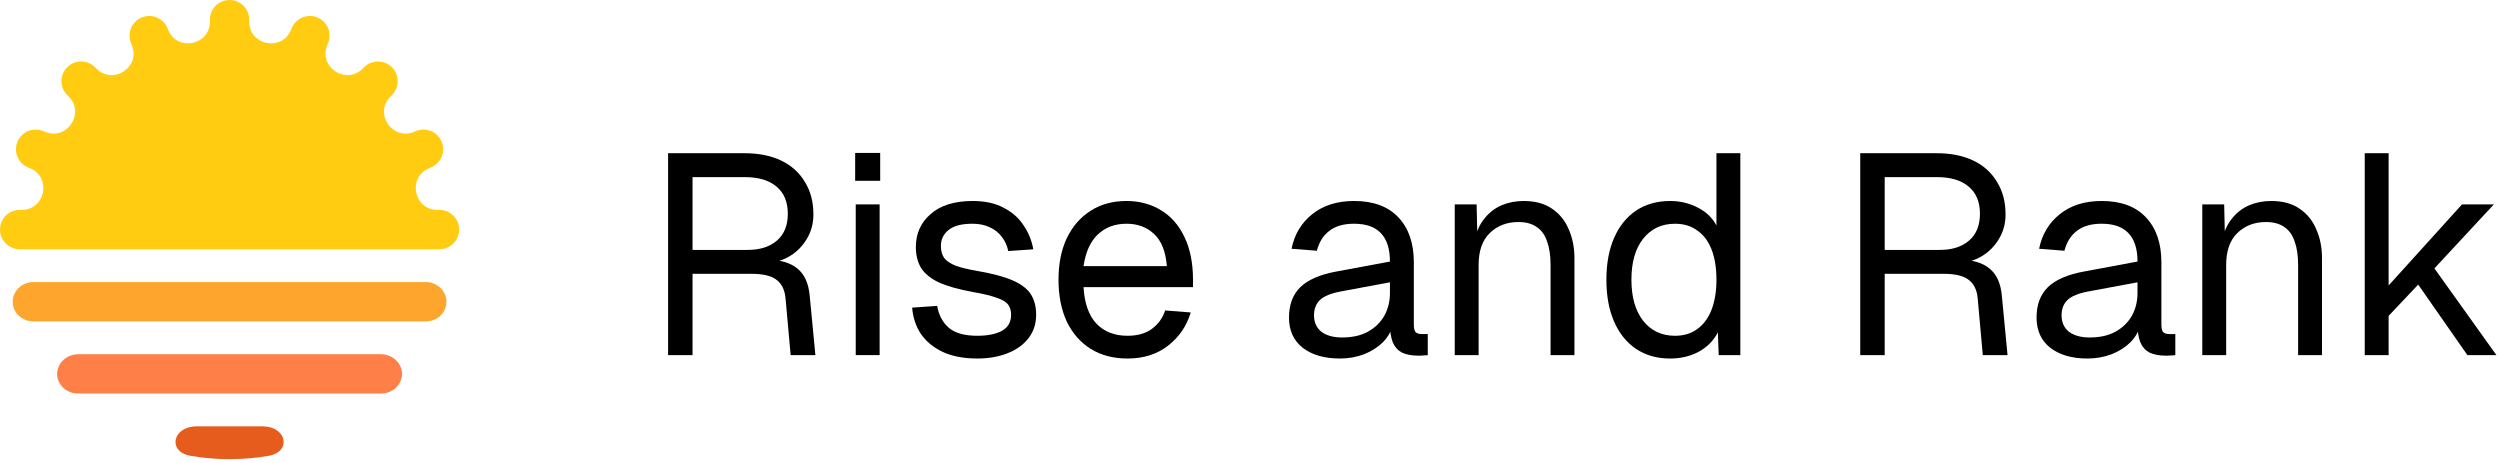
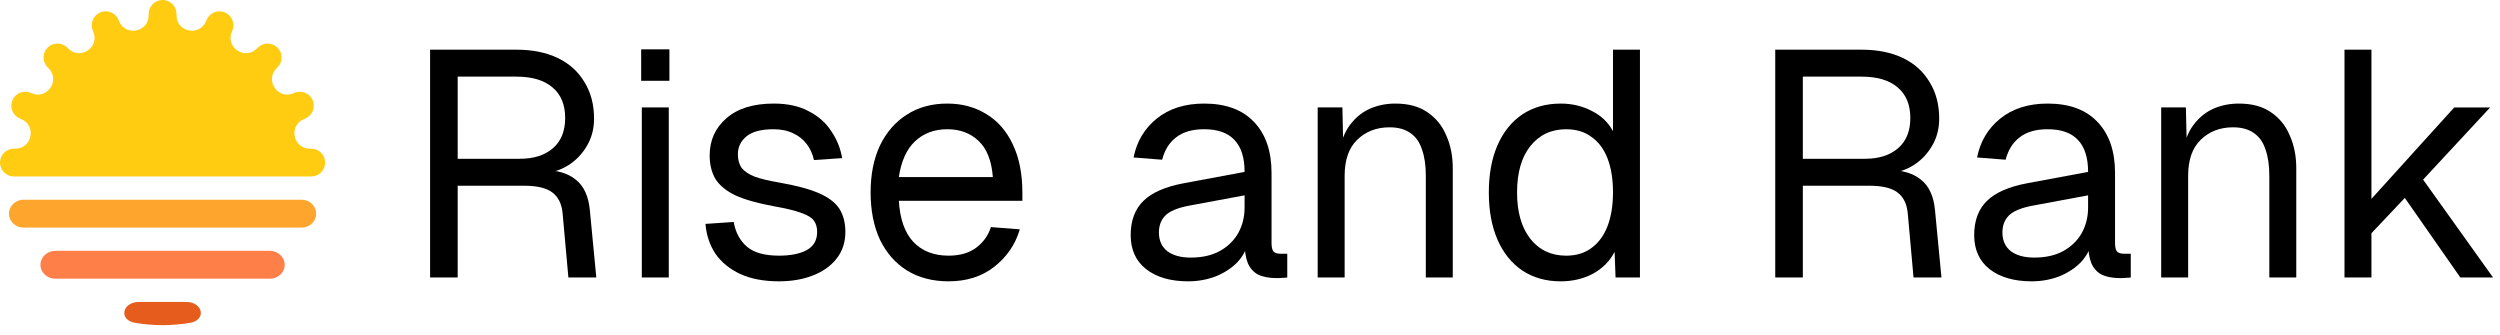
- <svg xmlns="http://www.w3.org/2000/svg" width="211" height="39" viewBox="0 0 211 39" fill="none">
-   <path d="M199.584 29.972V12.932H201.6V24.092L207.792 17.252H210.48L205.464 22.652L210.696 29.972H208.248L204.096 24.02L201.6 26.66V29.972H199.584Z" fill="black" />
-   <path d="M185.873 29.971V17.251H187.721L187.793 20.491L187.553 20.275C187.713 19.523 187.993 18.907 188.393 18.427C188.793 17.931 189.273 17.563 189.833 17.323C190.409 17.083 191.025 16.963 191.681 16.963C192.657 16.963 193.457 17.179 194.081 17.611C194.721 18.043 195.193 18.627 195.497 19.363C195.817 20.083 195.977 20.891 195.977 21.787V29.971H193.961V22.363C193.961 21.579 193.865 20.923 193.673 20.395C193.497 19.851 193.209 19.443 192.809 19.171C192.409 18.883 191.889 18.739 191.249 18.739C190.273 18.739 189.465 19.051 188.825 19.675C188.201 20.283 187.889 21.179 187.889 22.363V29.971H185.873Z" fill="black" />
-   <path d="M176.181 30.259C174.869 30.259 173.821 29.955 173.037 29.347C172.269 28.739 171.885 27.891 171.885 26.803C171.885 25.715 172.205 24.859 172.845 24.235C173.485 23.611 174.501 23.171 175.893 22.915L180.405 22.075C180.405 21.003 180.149 20.203 179.637 19.675C179.141 19.147 178.389 18.883 177.381 18.883C176.501 18.883 175.805 19.083 175.293 19.483C174.781 19.867 174.429 20.427 174.237 21.163L172.101 20.995C172.341 19.795 172.917 18.827 173.829 18.091C174.757 17.339 175.941 16.963 177.381 16.963C179.013 16.963 180.261 17.427 181.125 18.355C181.989 19.267 182.421 20.531 182.421 22.147V27.403C182.421 27.691 182.469 27.899 182.565 28.027C182.677 28.139 182.853 28.195 183.093 28.195H183.597V29.971C183.533 29.987 183.429 29.995 183.285 29.995C183.141 30.011 182.989 30.019 182.829 30.019C182.253 30.019 181.781 29.931 181.413 29.755C181.061 29.563 180.805 29.275 180.645 28.891C180.485 28.491 180.405 27.971 180.405 27.331L180.645 27.379C180.533 27.923 180.261 28.419 179.829 28.867C179.397 29.299 178.861 29.643 178.221 29.899C177.581 30.139 176.901 30.259 176.181 30.259ZM176.373 28.483C177.221 28.483 177.941 28.323 178.533 28.003C179.141 27.667 179.605 27.219 179.925 26.659C180.245 26.083 180.405 25.443 180.405 24.739V23.827L176.277 24.595C175.413 24.755 174.813 25.003 174.477 25.339C174.157 25.659 173.997 26.083 173.997 26.611C173.997 27.203 174.205 27.667 174.621 28.003C175.053 28.323 175.637 28.483 176.373 28.483Z" fill="black" />
-   <path d="M157.004 29.972V12.932H163.46C164.66 12.932 165.692 13.14 166.556 13.556C167.42 13.972 168.084 14.572 168.548 15.356C169.028 16.124 169.268 17.036 169.268 18.092C169.268 18.86 169.084 19.548 168.716 20.156C168.364 20.748 167.908 21.22 167.348 21.572C166.788 21.924 166.204 22.116 165.596 22.148L165.452 21.932C166.492 21.932 167.308 22.172 167.9 22.652C168.508 23.132 168.86 23.9 168.956 24.956L169.436 29.972H167.348L166.916 25.172C166.852 24.468 166.596 23.948 166.148 23.612C165.716 23.276 165.004 23.108 164.012 23.108H159.068V29.972H157.004ZM159.068 21.092H163.724C164.764 21.092 165.588 20.828 166.196 20.3C166.804 19.772 167.108 19.02 167.108 18.044C167.108 17.052 166.796 16.292 166.172 15.764C165.548 15.22 164.644 14.948 163.46 14.948H159.068V21.092Z" fill="black" />
-   <path d="M140.956 30.26C139.852 30.26 138.892 29.988 138.076 29.444C137.276 28.9 136.66 28.132 136.228 27.14C135.796 26.148 135.58 24.972 135.58 23.612C135.58 22.252 135.796 21.076 136.228 20.084C136.66 19.092 137.276 18.324 138.076 17.78C138.892 17.236 139.852 16.964 140.956 16.964C141.804 16.964 142.58 17.148 143.284 17.516C143.988 17.868 144.516 18.372 144.868 19.028V12.932H146.884V29.972H145.06L144.988 28.052C144.636 28.74 144.1 29.284 143.38 29.684C142.66 30.068 141.852 30.26 140.956 30.26ZM141.364 28.34C142.116 28.34 142.748 28.148 143.26 27.764C143.788 27.38 144.188 26.836 144.46 26.132C144.732 25.412 144.868 24.572 144.868 23.612C144.868 22.62 144.732 21.772 144.46 21.068C144.188 20.364 143.788 19.828 143.26 19.46C142.748 19.076 142.116 18.884 141.364 18.884C140.244 18.884 139.348 19.308 138.676 20.156C138.02 20.988 137.692 22.14 137.692 23.612C137.692 25.068 138.02 26.22 138.676 27.068C139.348 27.916 140.244 28.34 141.364 28.34Z" fill="black" />
-   <path d="M122.779 29.971V17.251H124.627L124.699 20.491L124.459 20.275C124.619 19.523 124.899 18.907 125.299 18.427C125.699 17.931 126.179 17.563 126.739 17.323C127.315 17.083 127.931 16.963 128.587 16.963C129.563 16.963 130.363 17.179 130.987 17.611C131.627 18.043 132.099 18.627 132.403 19.363C132.723 20.083 132.883 20.891 132.883 21.787V29.971H130.867V22.363C130.867 21.579 130.771 20.923 130.579 20.395C130.403 19.851 130.115 19.443 129.715 19.171C129.315 18.883 128.795 18.739 128.155 18.739C127.179 18.739 126.371 19.051 125.731 19.675C125.107 20.283 124.795 21.179 124.795 22.363V29.971H122.779Z" fill="black" />
-   <path d="M113.087 30.259C111.775 30.259 110.727 29.955 109.943 29.347C109.175 28.739 108.791 27.891 108.791 26.803C108.791 25.715 109.111 24.859 109.751 24.235C110.391 23.611 111.407 23.171 112.799 22.915L117.311 22.075C117.311 21.003 117.055 20.203 116.543 19.675C116.047 19.147 115.295 18.883 114.287 18.883C113.407 18.883 112.711 19.083 112.199 19.483C111.687 19.867 111.335 20.427 111.143 21.163L109.007 20.995C109.247 19.795 109.823 18.827 110.735 18.091C111.663 17.339 112.847 16.963 114.287 16.963C115.919 16.963 117.167 17.427 118.031 18.355C118.895 19.267 119.327 20.531 119.327 22.147V27.403C119.327 27.691 119.375 27.899 119.471 28.027C119.583 28.139 119.759 28.195 119.999 28.195H120.503V29.971C120.439 29.987 120.335 29.995 120.191 29.995C120.047 30.011 119.895 30.019 119.735 30.019C119.159 30.019 118.687 29.931 118.319 29.755C117.967 29.563 117.711 29.275 117.551 28.891C117.391 28.491 117.311 27.971 117.311 27.331L117.551 27.379C117.439 27.923 117.167 28.419 116.735 28.867C116.303 29.299 115.767 29.643 115.127 29.899C114.487 30.139 113.807 30.259 113.087 30.259ZM113.279 28.483C114.127 28.483 114.847 28.323 115.439 28.003C116.047 27.667 116.511 27.219 116.831 26.659C117.151 26.083 117.311 25.443 117.311 24.739V23.827L113.183 24.595C112.319 24.755 111.719 25.003 111.383 25.339C111.063 25.659 110.903 26.083 110.903 26.611C110.903 27.203 111.111 27.667 111.527 28.003C111.959 28.323 112.543 28.483 113.279 28.483Z" fill="black" />
-   <path d="M95.17 30.259C93.97 30.259 92.93 29.987 92.05 29.443C91.186 28.899 90.514 28.131 90.034 27.139C89.57 26.131 89.338 24.955 89.338 23.611C89.338 22.267 89.57 21.099 90.034 20.107C90.514 19.115 91.178 18.347 92.026 17.803C92.89 17.243 93.906 16.963 95.074 16.963C96.178 16.963 97.154 17.227 98.002 17.755C98.85 18.267 99.506 19.019 99.97 20.011C100.45 21.003 100.69 22.211 100.69 23.635V24.235H91.45C91.53 25.595 91.89 26.619 92.53 27.307C93.186 27.995 94.066 28.339 95.17 28.339C96.002 28.339 96.682 28.147 97.21 27.763C97.754 27.363 98.13 26.843 98.338 26.203L100.498 26.371C100.162 27.507 99.522 28.443 98.578 29.179C97.65 29.899 96.514 30.259 95.17 30.259ZM91.45 22.459H98.482C98.386 21.227 98.026 20.323 97.402 19.747C96.794 19.171 96.018 18.883 95.074 18.883C94.098 18.883 93.29 19.187 92.65 19.795C92.026 20.387 91.626 21.275 91.45 22.459Z" fill="black" />
-   <path d="M82.482 30.259C81.346 30.259 80.378 30.075 79.578 29.707C78.794 29.339 78.178 28.835 77.73 28.195C77.298 27.539 77.05 26.795 76.986 25.963L79.098 25.819C79.226 26.587 79.554 27.203 80.082 27.667C80.61 28.115 81.41 28.339 82.482 28.339C83.346 28.339 84.034 28.203 84.546 27.931C85.074 27.643 85.338 27.187 85.338 26.563C85.338 26.227 85.258 25.947 85.098 25.723C84.938 25.499 84.626 25.307 84.162 25.147C83.698 24.971 83.01 24.803 82.098 24.643C80.882 24.419 79.922 24.147 79.218 23.827C78.53 23.491 78.034 23.083 77.73 22.603C77.442 22.107 77.298 21.523 77.298 20.851C77.298 19.715 77.714 18.787 78.546 18.067C79.378 17.331 80.562 16.963 82.098 16.963C83.138 16.963 84.01 17.155 84.714 17.539C85.434 17.907 85.994 18.403 86.394 19.027C86.81 19.635 87.082 20.307 87.21 21.043L85.098 21.187C85.002 20.739 84.826 20.347 84.57 20.011C84.314 19.659 83.978 19.387 83.562 19.195C83.146 18.987 82.65 18.883 82.074 18.883C81.162 18.883 80.49 19.059 80.058 19.411C79.626 19.763 79.41 20.211 79.41 20.755C79.41 21.171 79.506 21.515 79.698 21.787C79.906 22.043 80.234 22.259 80.682 22.435C81.13 22.595 81.73 22.739 82.482 22.867C83.778 23.091 84.786 23.363 85.506 23.683C86.226 24.003 86.73 24.395 87.018 24.859C87.306 25.323 87.45 25.891 87.45 26.563C87.45 27.347 87.226 28.019 86.778 28.579C86.346 29.123 85.754 29.539 85.002 29.827C84.266 30.115 83.426 30.259 82.482 30.259Z" fill="black" />
-   <path d="M72.224 29.971V17.251H74.24V29.971H72.224ZM72.176 15.259V12.907H74.288V15.259H72.176Z" fill="black" />
-   <path d="M56.387 29.972V12.932H62.843C64.043 12.932 65.075 13.14 65.939 13.556C66.803 13.972 67.467 14.572 67.931 15.356C68.411 16.124 68.651 17.036 68.651 18.092C68.651 18.86 68.467 19.548 68.099 20.156C67.747 20.748 67.291 21.22 66.731 21.572C66.171 21.924 65.587 22.116 64.979 22.148L64.835 21.932C65.875 21.932 66.691 22.172 67.283 22.652C67.891 23.132 68.243 23.9 68.339 24.956L68.819 29.972H66.731L66.299 25.172C66.235 24.468 65.979 23.948 65.531 23.612C65.099 23.276 64.387 23.108 63.395 23.108H58.451V29.972H56.387ZM58.451 21.092H63.107C64.147 21.092 64.971 20.828 65.579 20.3C66.187 19.772 66.491 19.02 66.491 18.044C66.491 17.052 66.179 16.292 65.555 15.764C64.931 15.22 64.027 14.948 62.843 14.948H58.451V21.092Z" fill="black" />
-   <path d="M32.132 29.895C33.648 29.895 34.52 31.555 33.48 32.659C33.137 33.023 32.654 33.216 32.154 33.216H6.599C6.099 33.216 5.616 33.023 5.272 32.659C4.232 31.555 5.104 29.895 6.621 29.895H32.132Z" fill="#FF7F49" />
-   <path d="M22.655 38.475C24.653 38.135 24.192 35.983 22.165 35.983H16.587C14.56 35.983 14.099 38.135 16.097 38.475C17.163 38.657 18.259 38.752 19.376 38.752C20.494 38.752 21.589 38.657 22.655 38.475Z" fill="#E65C1C" />
-   <path d="M37.581 26.021C37.986 24.914 37.115 23.805 35.936 23.805H2.817C1.637 23.805 0.766 24.914 1.172 26.021C1.421 26.705 2.085 27.126 2.812 27.126H35.941C36.669 27.126 37.332 26.705 37.581 26.021Z" fill="#FEA52D" />
-   <path d="M24.556 2.529C23.79 4.378 21.037 3.83 21.037 1.829V1.661C21.037 0.744 20.293 0 19.376 0C18.459 0 17.715 0.744 17.715 1.661V1.83C17.715 3.832 14.961 4.38 14.195 2.53L14.13 2.373C13.779 1.526 12.807 1.124 11.96 1.475C11.113 1.826 10.71 2.797 11.061 3.644L11.126 3.801C11.892 5.65 9.558 7.21 8.142 5.794L8.023 5.675C7.374 5.027 6.323 5.027 5.674 5.675C5.026 6.324 5.026 7.375 5.674 8.024L5.793 8.143C7.208 9.558 5.649 11.892 3.8 11.126L3.645 11.062C2.797 10.71 1.826 11.113 1.475 11.96C1.123 12.808 1.526 13.78 2.374 14.131L2.529 14.195C4.379 14.962 3.831 17.715 1.829 17.715H1.661C0.743 17.715 0 18.458 0 19.375C0 20.293 0.743 21.036 1.661 21.036H37.091C38.008 21.036 38.752 20.293 38.752 19.375C38.752 18.458 38.008 17.715 37.091 17.715H36.922C34.92 17.715 34.372 14.961 36.222 14.195L36.378 14.131C37.225 13.78 37.627 12.808 37.276 11.961C36.925 11.113 35.954 10.711 35.107 11.062L34.951 11.127C33.101 11.892 31.542 9.558 32.957 8.143L33.077 8.024C33.725 7.375 33.725 6.324 33.077 5.675C32.428 5.027 31.377 5.027 30.728 5.675L30.608 5.794C29.193 7.21 26.859 5.65 27.625 3.801L27.689 3.645C28.041 2.797 27.638 1.826 26.791 1.475C25.943 1.123 24.971 1.526 24.62 2.374L24.556 2.529Z" fill="#FFCC12" />
+ <svg xmlns="http://www.w3.org/2000/svg" width="187" height="25" viewBox="0 0 187 25" fill="none">
+   <path d="M175.368 20.756V3.716H177.384V14.876L183.576 8.036H186.264L181.248 13.436L186.48 20.756H184.032L179.88 14.804L177.384 17.444V20.756H175.368Z" fill="black" />
+   <path d="M161.657 20.755V8.035H163.505L163.577 11.275L163.337 11.059C163.497 10.307 163.777 9.691 164.177 9.211C164.577 8.715 165.057 8.347 165.617 8.107C166.193 7.867 166.809 7.747 167.465 7.747C168.441 7.747 169.241 7.963 169.865 8.395C170.505 8.827 170.977 9.411 171.281 10.147C171.601 10.867 171.761 11.675 171.761 12.571V20.755H169.745V13.147C169.745 12.363 169.649 11.707 169.457 11.179C169.281 10.635 168.993 10.227 168.593 9.955C168.193 9.667 167.673 9.523 167.033 9.523C166.057 9.523 165.249 9.835 164.609 10.459C163.985 11.067 163.673 11.963 163.673 13.147V20.755H161.657Z" fill="black" />
+   <path d="M151.965 21.043C150.653 21.043 149.605 20.739 148.821 20.131C148.053 19.523 147.669 18.675 147.669 17.587C147.669 16.499 147.989 15.643 148.629 15.019C149.269 14.395 150.285 13.955 151.677 13.699L156.189 12.859C156.189 11.787 155.933 10.987 155.421 10.459C154.925 9.931 154.173 9.667 153.165 9.667C152.285 9.667 151.589 9.867 151.077 10.267C150.565 10.651 150.213 11.211 150.021 11.947L147.885 11.779C148.125 10.579 148.701 9.611 149.613 8.875C150.541 8.123 151.725 7.747 153.165 7.747C154.797 7.747 156.045 8.211 156.909 9.139C157.773 10.051 158.205 11.315 158.205 12.931V18.187C158.205 18.475 158.253 18.683 158.349 18.811C158.461 18.923 158.637 18.979 158.877 18.979H159.381V20.755C159.317 20.771 159.213 20.779 159.069 20.779C158.925 20.795 158.773 20.803 158.613 20.803C158.037 20.803 157.565 20.715 157.197 20.539C156.845 20.347 156.589 20.059 156.429 19.675C156.269 19.275 156.189 18.755 156.189 18.115L156.429 18.163C156.317 18.707 156.045 19.203 155.613 19.651C155.181 20.083 154.645 20.427 154.005 20.683C153.365 20.923 152.685 21.043 151.965 21.043ZM152.157 19.267C153.005 19.267 153.725 19.107 154.317 18.787C154.925 18.451 155.389 18.003 155.709 17.443C156.029 16.867 156.189 16.227 156.189 15.523V14.611L152.061 15.379C151.197 15.539 150.597 15.787 150.261 16.123C149.941 16.443 149.781 16.867 149.781 17.395C149.781 17.987 149.989 18.451 150.405 18.787C150.837 19.107 151.421 19.267 152.157 19.267Z" fill="black" />
+   <path d="M132.788 20.756V3.716H139.244C140.444 3.716 141.476 3.924 142.34 4.34C143.204 4.756 143.868 5.356 144.332 6.14C144.812 6.908 145.052 7.82 145.052 8.876C145.052 9.644 144.868 10.332 144.5 10.94C144.148 11.532 143.692 12.004 143.132 12.356C142.572 12.708 141.988 12.9 141.38 12.932L141.236 12.716C142.276 12.716 143.092 12.956 143.684 13.436C144.292 13.916 144.644 14.684 144.74 15.74L145.22 20.756H143.132L142.7 15.956C142.636 15.252 142.38 14.732 141.932 14.396C141.5 14.06 140.788 13.892 139.796 13.892H134.852V20.756H132.788ZM134.852 11.876H139.508C140.548 11.876 141.372 11.612 141.98 11.084C142.588 10.556 142.892 9.804 142.892 8.828C142.892 7.836 142.58 7.076 141.956 6.548C141.332 6.004 140.428 5.732 139.244 5.732H134.852V11.876Z" fill="black" />
+   <path d="M116.74 21.044C115.636 21.044 114.676 20.772 113.86 20.228C113.06 19.684 112.444 18.916 112.012 17.924C111.58 16.932 111.364 15.756 111.364 14.396C111.364 13.036 111.58 11.86 112.012 10.868C112.444 9.876 113.06 9.108 113.86 8.564C114.676 8.02 115.636 7.748 116.74 7.748C117.588 7.748 118.364 7.932 119.068 8.3C119.772 8.652 120.3 9.156 120.652 9.812V3.716H122.668V20.756H120.844L120.772 18.836C120.42 19.524 119.884 20.068 119.164 20.468C118.444 20.852 117.636 21.044 116.74 21.044ZM117.148 19.124C117.9 19.124 118.532 18.932 119.044 18.548C119.572 18.164 119.972 17.62 120.244 16.916C120.516 16.196 120.652 15.356 120.652 14.396C120.652 13.404 120.516 12.556 120.244 11.852C119.972 11.148 119.572 10.612 119.044 10.244C118.532 9.86 117.9 9.668 117.148 9.668C116.028 9.668 115.132 10.092 114.46 10.94C113.804 11.772 113.476 12.924 113.476 14.396C113.476 15.852 113.804 17.004 114.46 17.852C115.132 18.7 116.028 19.124 117.148 19.124Z" fill="black" />
+   <path d="M98.563 20.755V8.035H100.411L100.483 11.275L100.243 11.059C100.403 10.307 100.683 9.691 101.083 9.211C101.483 8.715 101.963 8.347 102.523 8.107C103.099 7.867 103.715 7.747 104.371 7.747C105.347 7.747 106.147 7.963 106.771 8.395C107.411 8.827 107.883 9.411 108.187 10.147C108.507 10.867 108.667 11.675 108.667 12.571V20.755H106.651V13.147C106.651 12.363 106.555 11.707 106.363 11.179C106.187 10.635 105.899 10.227 105.499 9.955C105.099 9.667 104.579 9.523 103.939 9.523C102.963 9.523 102.155 9.835 101.515 10.459C100.891 11.067 100.579 11.963 100.579 13.147V20.755H98.563Z" fill="black" />
+   <path d="M88.871 21.043C87.559 21.043 86.511 20.739 85.727 20.131C84.959 19.523 84.575 18.675 84.575 17.587C84.575 16.499 84.895 15.643 85.535 15.019C86.175 14.395 87.191 13.955 88.583 13.699L93.095 12.859C93.095 11.787 92.839 10.987 92.327 10.459C91.831 9.931 91.079 9.667 90.071 9.667C89.191 9.667 88.495 9.867 87.983 10.267C87.471 10.651 87.119 11.211 86.927 11.947L84.791 11.779C85.031 10.579 85.607 9.611 86.519 8.875C87.447 8.123 88.631 7.747 90.071 7.747C91.703 7.747 92.951 8.211 93.815 9.139C94.679 10.051 95.111 11.315 95.111 12.931V18.187C95.111 18.475 95.159 18.683 95.255 18.811C95.367 18.923 95.543 18.979 95.783 18.979H96.287V20.755C96.223 20.771 96.119 20.779 95.975 20.779C95.831 20.795 95.679 20.803 95.519 20.803C94.943 20.803 94.471 20.715 94.103 20.539C93.751 20.347 93.495 20.059 93.335 19.675C93.175 19.275 93.095 18.755 93.095 18.115L93.335 18.163C93.223 18.707 92.951 19.203 92.519 19.651C92.087 20.083 91.551 20.427 90.911 20.683C90.271 20.923 89.591 21.043 88.871 21.043ZM89.063 19.267C89.911 19.267 90.631 19.107 91.223 18.787C91.831 18.451 92.295 18.003 92.615 17.443C92.935 16.867 93.095 16.227 93.095 15.523V14.611L88.967 15.379C88.103 15.539 87.503 15.787 87.167 16.123C86.847 16.443 86.687 16.867 86.687 17.395C86.687 17.987 86.895 18.451 87.311 18.787C87.743 19.107 88.327 19.267 89.063 19.267Z" fill="black" />
+   <path d="M70.954 21.043C69.754 21.043 68.714 20.771 67.834 20.227C66.97 19.683 66.298 18.915 65.818 17.923C65.354 16.915 65.122 15.739 65.122 14.395C65.122 13.051 65.354 11.883 65.818 10.891C66.298 9.899 66.962 9.131 67.81 8.587C68.674 8.027 69.69 7.747 70.858 7.747C71.962 7.747 72.938 8.011 73.786 8.539C74.634 9.051 75.29 9.803 75.754 10.795C76.234 11.787 76.474 12.995 76.474 14.419V15.019H67.234C67.314 16.379 67.674 17.403 68.314 18.091C68.97 18.779 69.85 19.123 70.954 19.123C71.786 19.123 72.466 18.931 72.994 18.547C73.538 18.147 73.914 17.627 74.122 16.987L76.282 17.155C75.946 18.291 75.306 19.227 74.362 19.963C73.434 20.683 72.298 21.043 70.954 21.043ZM67.234 13.243H74.266C74.17 12.011 73.81 11.107 73.186 10.531C72.578 9.955 71.802 9.667 70.858 9.667C69.882 9.667 69.074 9.971 68.434 10.579C67.81 11.171 67.41 12.059 67.234 13.243Z" fill="black" />
+   <path d="M58.267 21.043C57.13 21.043 56.163 20.859 55.362 20.491C54.578 20.123 53.962 19.619 53.514 18.979C53.083 18.323 52.834 17.579 52.77 16.747L54.883 16.603C55.011 17.371 55.339 17.987 55.867 18.451C56.395 18.899 57.194 19.123 58.267 19.123C59.13 19.123 59.819 18.987 60.331 18.715C60.858 18.427 61.123 17.971 61.123 17.347C61.123 17.011 61.042 16.731 60.883 16.507C60.722 16.283 60.41 16.091 59.947 15.931C59.483 15.755 58.794 15.587 57.883 15.427C56.666 15.203 55.706 14.931 55.002 14.611C54.315 14.275 53.819 13.867 53.514 13.387C53.227 12.891 53.083 12.307 53.083 11.635C53.083 10.499 53.498 9.571 54.331 8.851C55.163 8.115 56.346 7.747 57.883 7.747C58.922 7.747 59.794 7.939 60.498 8.323C61.218 8.691 61.779 9.187 62.178 9.811C62.594 10.419 62.867 11.091 62.995 11.827L60.883 11.971C60.786 11.523 60.611 11.131 60.355 10.795C60.099 10.443 59.763 10.171 59.346 9.979C58.931 9.771 58.434 9.667 57.858 9.667C56.947 9.667 56.275 9.843 55.843 10.195C55.41 10.547 55.194 10.995 55.194 11.539C55.194 11.955 55.291 12.299 55.483 12.571C55.691 12.827 56.019 13.043 56.467 13.219C56.914 13.379 57.514 13.523 58.267 13.651C59.562 13.875 60.571 14.147 61.291 14.467C62.011 14.787 62.514 15.179 62.803 15.643C63.09 16.107 63.234 16.675 63.234 17.347C63.234 18.131 63.011 18.803 62.562 19.363C62.13 19.907 61.538 20.323 60.786 20.611C60.05 20.899 59.211 21.043 58.267 21.043Z" fill="black" />
+   <path d="M48.008 20.755V8.035H50.024V20.755H48.008ZM47.96 6.043V3.691H50.072V6.043H47.96Z" fill="black" />
+   <path d="M32.171 20.756V3.716H38.627C39.827 3.716 40.859 3.924 41.723 4.34C42.587 4.756 43.251 5.356 43.715 6.14C44.195 6.908 44.435 7.82 44.435 8.876C44.435 9.644 44.251 10.332 43.883 10.94C43.531 11.532 43.075 12.004 42.515 12.356C41.955 12.708 41.371 12.9 40.763 12.932L40.619 12.716C41.659 12.716 42.475 12.956 43.067 13.436C43.675 13.916 44.027 14.684 44.123 15.74L44.603 20.756H42.515L42.083 15.956C42.019 15.252 41.763 14.732 41.315 14.396C40.883 14.06 40.171 13.892 39.179 13.892H34.235V20.756H32.171ZM34.235 11.876H38.891C39.931 11.876 40.755 11.612 41.363 11.084C41.971 10.556 42.275 9.804 42.275 8.828C42.275 7.836 41.963 7.076 41.339 6.548C40.715 6.004 39.811 5.732 38.627 5.732H34.235V11.876Z" fill="black" />
+   <path d="M20.166 18.762C21.117 18.762 21.665 19.804 21.012 20.497C20.797 20.725 20.493 20.846 20.179 20.846H4.142C3.828 20.846 3.524 20.725 3.309 20.497C2.656 19.804 3.203 18.762 4.155 18.762H20.166Z" fill="#FF7F49" />
+   <path d="M14.218 24.147C15.472 23.933 15.182 22.583 13.911 22.583H10.41C9.138 22.583 8.849 23.933 10.102 24.147C10.771 24.261 11.459 24.32 12.16 24.321C12.862 24.32 13.549 24.261 14.218 24.147Z" fill="#E65C1C" />
+   <path d="M23.586 16.331C23.84 15.636 23.293 14.94 22.553 14.94H1.768C1.027 14.94 0.481 15.636 0.735 16.331C0.892 16.759 1.308 17.024 1.765 17.024H22.556C23.013 17.024 23.429 16.759 23.586 16.331Z" fill="#FEA52D" />
+   <path d="M15.411 1.587C14.93 2.747 13.203 2.404 13.203 1.148V1.043C13.203 0.467 12.736 0 12.16 0C11.584 0 11.118 0.467 11.118 1.043V1.148C11.118 2.405 9.389 2.749 8.908 1.588L8.868 1.489C8.647 0.958 8.038 0.705 7.506 0.926C6.974 1.146 6.722 1.755 6.942 2.287L6.982 2.385C7.463 3.546 5.998 4.525 5.11 3.636L5.035 3.562C4.628 3.155 3.968 3.155 3.561 3.562C3.154 3.969 3.154 4.629 3.561 5.036L3.636 5.11C4.524 5.998 3.545 7.463 2.385 6.982L2.288 6.942C1.756 6.722 1.146 6.974 0.925 7.506C0.705 8.038 0.958 8.648 1.49 8.868L1.587 8.909C2.748 9.39 2.404 11.118 1.148 11.118H1.042C0.467 11.118 0 11.584 0 12.16C0 12.735 0.467 13.202 1.042 13.202H23.278C23.854 13.202 24.32 12.735 24.32 12.16C24.32 11.584 23.854 11.118 23.278 11.118H23.172C21.916 11.118 21.572 9.39 22.732 8.909L22.83 8.868C23.362 8.648 23.614 8.038 23.394 7.506C23.174 6.975 22.564 6.722 22.032 6.942L21.935 6.983C20.774 7.464 19.795 5.999 20.684 5.11L20.758 5.036C21.166 4.629 21.166 3.969 20.758 3.562C20.351 3.155 19.692 3.155 19.285 3.562L19.209 3.637C18.321 4.525 16.856 3.546 17.337 2.385L17.378 2.288C17.598 1.756 17.345 1.146 16.813 0.925C16.282 0.705 15.672 0.958 15.451 1.49L15.411 1.587Z" fill="#FFCC12" />
</svg>
